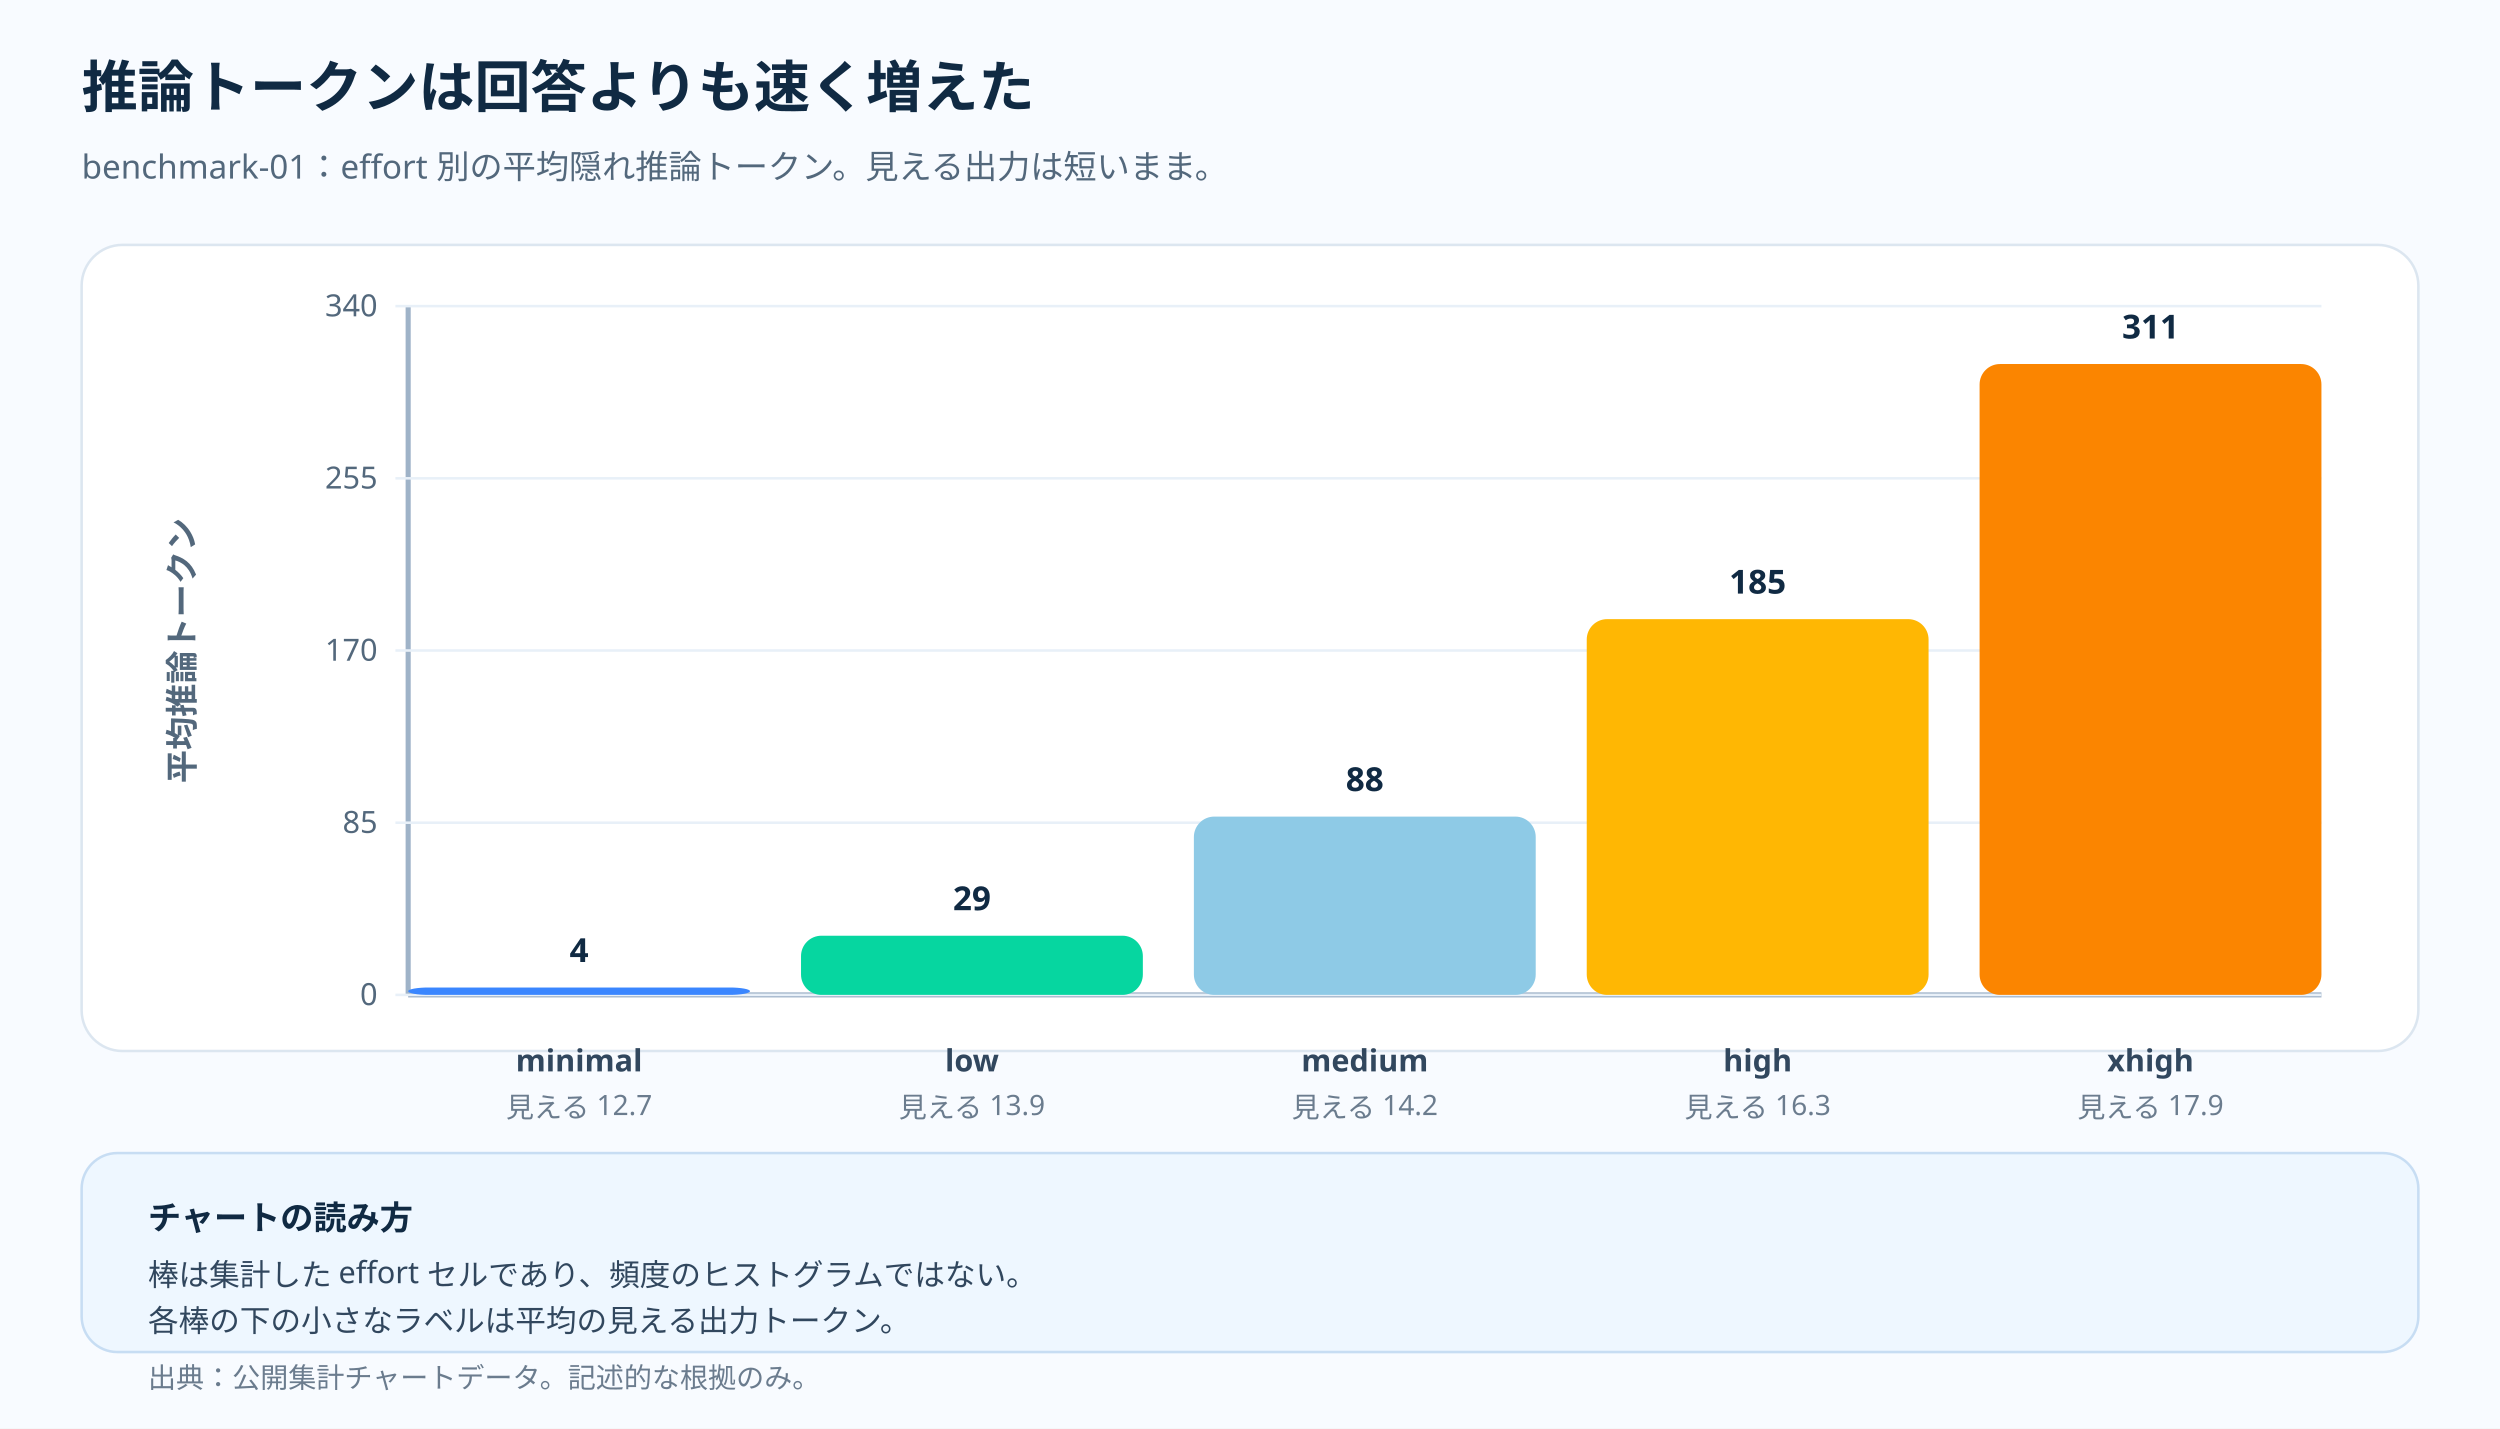
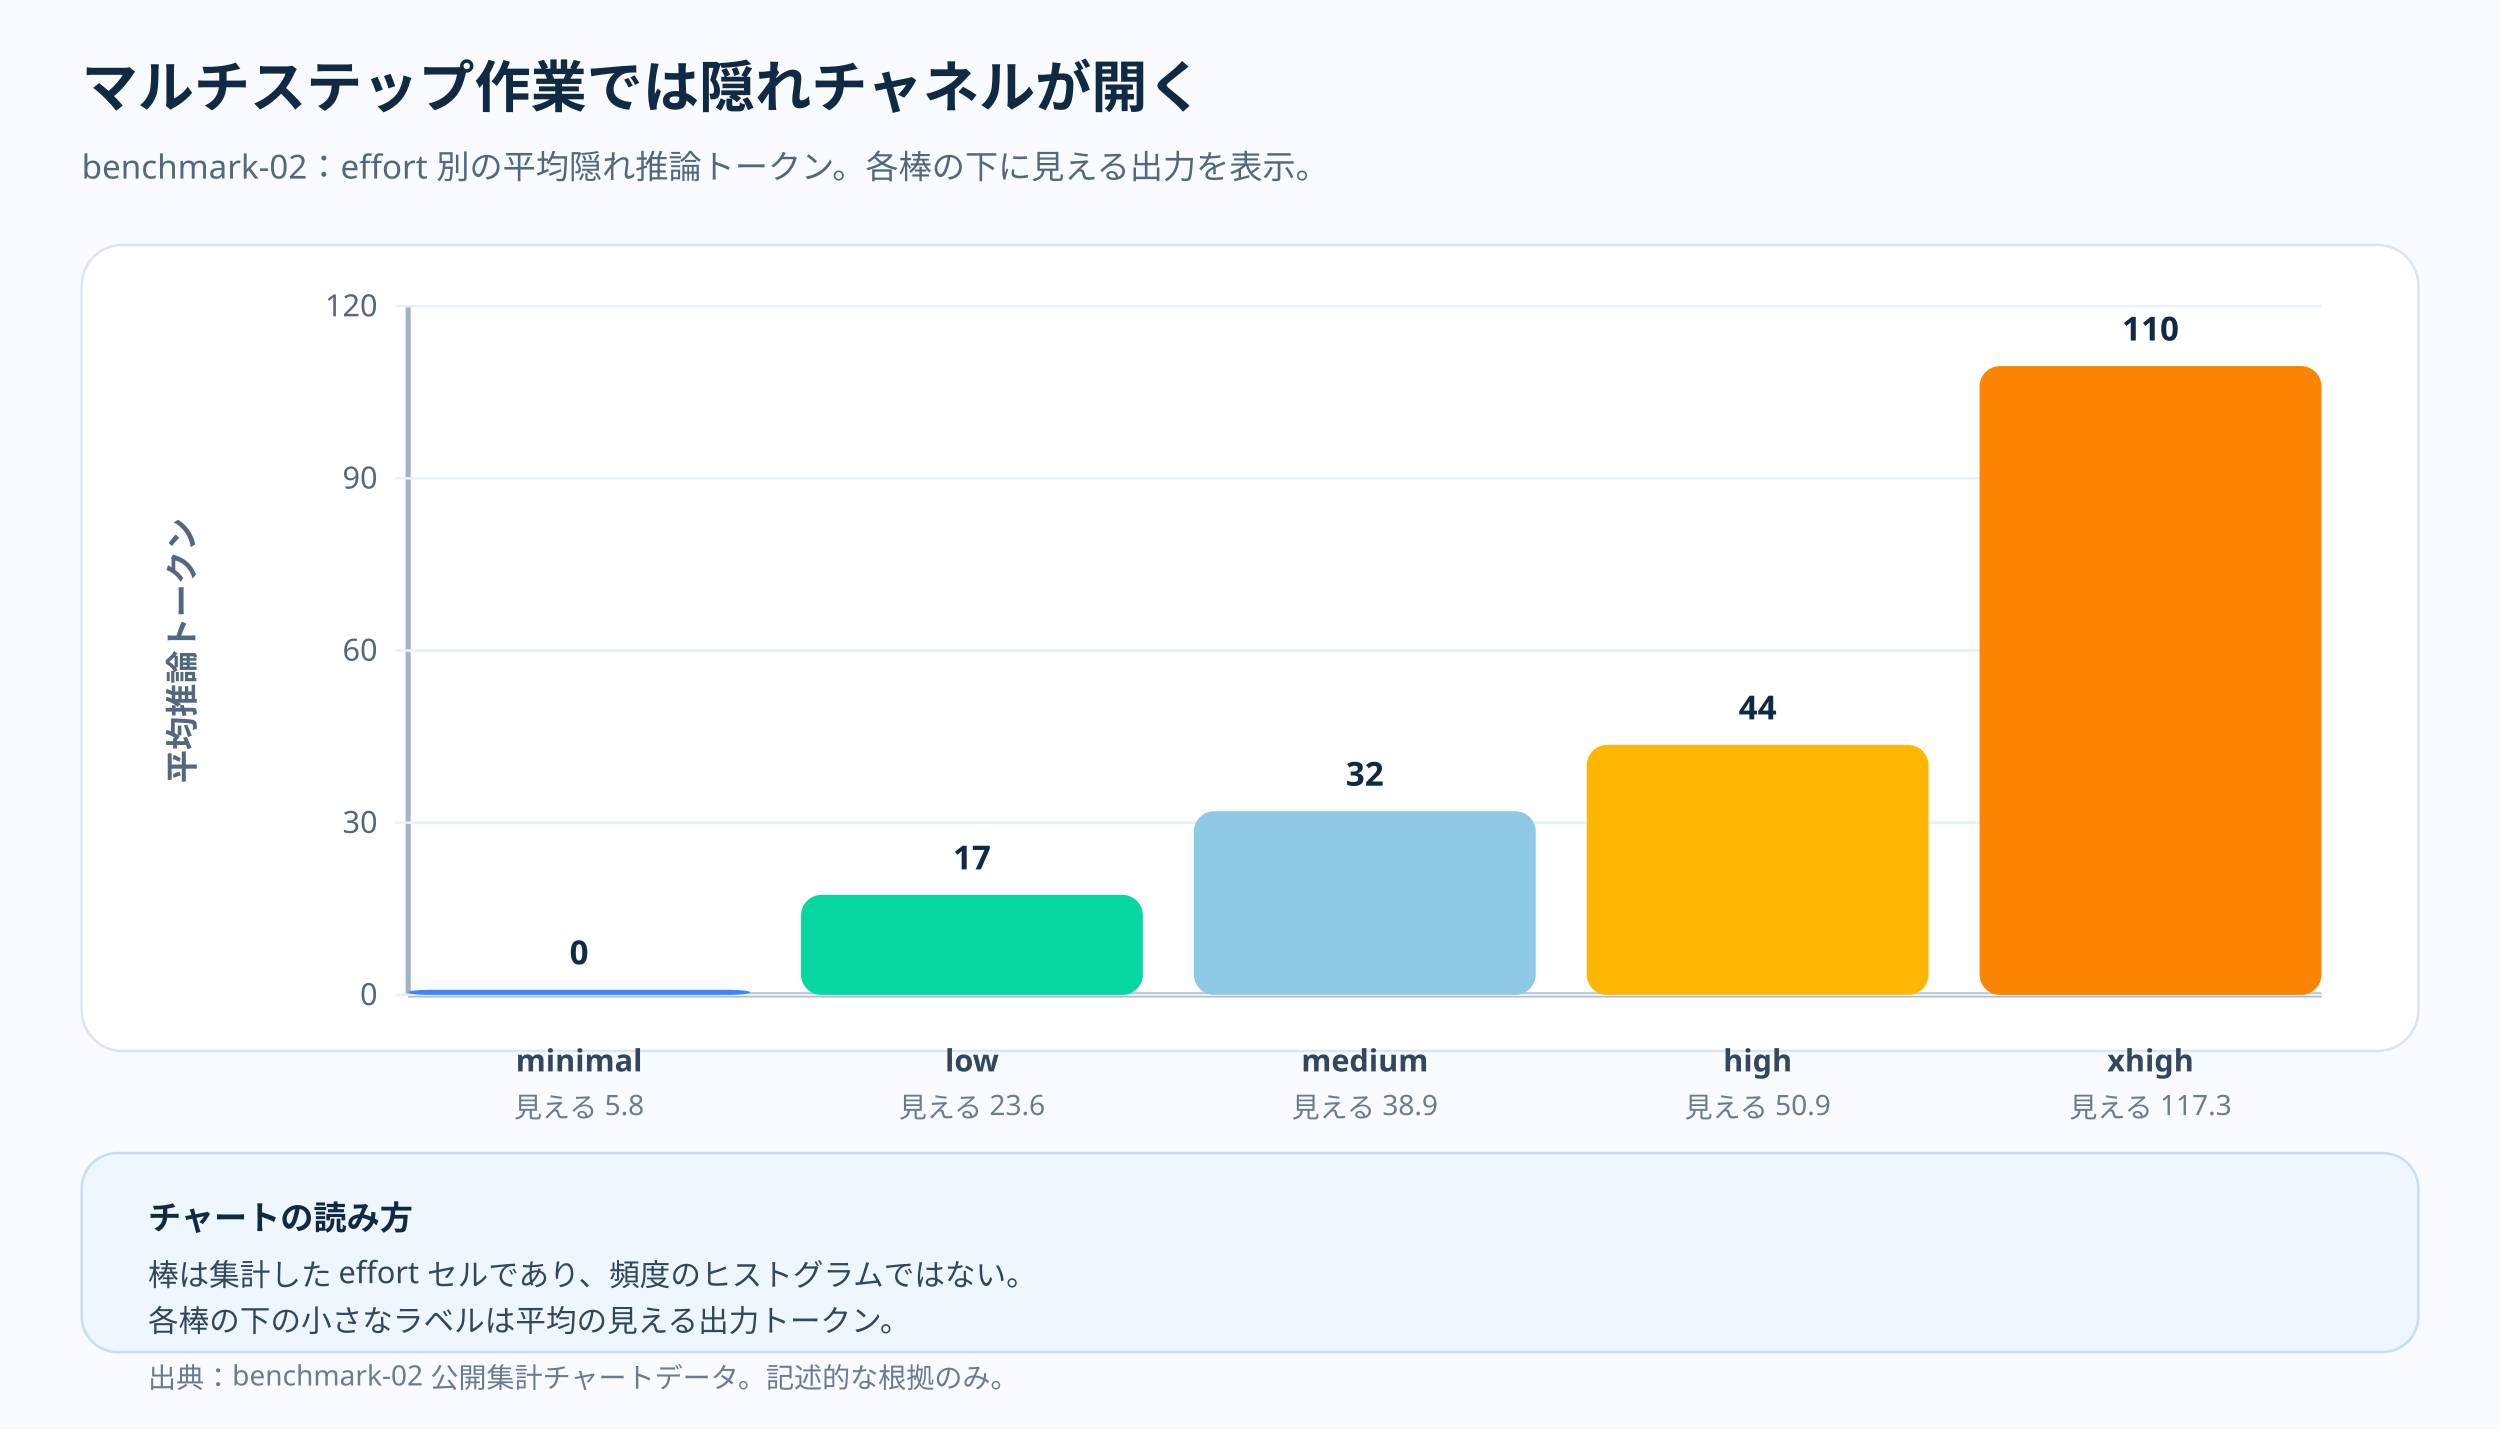
<svg xmlns="http://www.w3.org/2000/svg" role="img" aria-labelledby="title desc" viewBox="0 0 980 560">
  <rect width="980" height="560" fill="#f8fbff" />
-   <text x="32" y="42" font-family="Segoe UI, system-ui, sans-serif" font-size="22" font-weight="700" fill="#102a43">推論トークンは回答よりも速く増えた</text>
-   <text x="32" y="70" font-family="Segoe UI, system-ui, sans-serif" font-size="13" fill="#53687c">benchmark-01：effort 別の平均隠れ推論トークン。見える出力は短いまま。</text>
+   <text x="32" y="42" font-family="Segoe UI, system-ui, sans-serif" font-size="22" font-weight="700" fill="#102a43">マルチステップ作業では隠れチャネルが開く</text>
+   <text x="32" y="70" font-family="Segoe UI, system-ui, sans-serif" font-size="13" fill="#53687c">benchmark-02：effort 別の平均隠れ推論トークン。各棒の下に見える出力を表示。</text>
  <rect x="32" y="96" width="916" height="316" rx="16" fill="#fff" stroke="#dce6f0" />
  <line x1="160" y1="390" x2="910" y2="390" stroke="#9fb3c8" stroke-width="2" />
  <line x1="160" y1="120" x2="160" y2="390" stroke="#9fb3c8" stroke-width="2" />
  <line x1="155" y1="390.0" x2="910" y2="390.0" stroke="#e8f0f8" />
  <text x="148" y="394.0" text-anchor="end" font-family="Segoe UI, system-ui, sans-serif" font-size="12" fill="#53687c">0</text>
  <line x1="155" y1="322.5" x2="910" y2="322.5" stroke="#e8f0f8" />
-   <text x="148" y="326.5" text-anchor="end" font-family="Segoe UI, system-ui, sans-serif" font-size="12" fill="#53687c">85</text>
+   <text x="148" y="326.5" text-anchor="end" font-family="Segoe UI, system-ui, sans-serif" font-size="12" fill="#53687c">30</text>
  <line x1="155" y1="255.0" x2="910" y2="255.0" stroke="#e8f0f8" />
-   <text x="148" y="259.0" text-anchor="end" font-family="Segoe UI, system-ui, sans-serif" font-size="12" fill="#53687c">170</text>
+   <text x="148" y="259.0" text-anchor="end" font-family="Segoe UI, system-ui, sans-serif" font-size="12" fill="#53687c">60</text>
  <line x1="155" y1="187.5" x2="910" y2="187.5" stroke="#e8f0f8" />
-   <text x="148" y="191.5" text-anchor="end" font-family="Segoe UI, system-ui, sans-serif" font-size="12" fill="#53687c">255</text>
+   <text x="148" y="191.5" text-anchor="end" font-family="Segoe UI, system-ui, sans-serif" font-size="12" fill="#53687c">90</text>
  <line x1="155" y1="120.0" x2="910" y2="120.0" stroke="#e8f0f8" />
-   <text x="148" y="124.0" text-anchor="end" font-family="Segoe UI, system-ui, sans-serif" font-size="12" fill="#53687c">340</text>
+   <text x="148" y="124.0" text-anchor="end" font-family="Segoe UI, system-ui, sans-serif" font-size="12" fill="#53687c">120</text>
  <text x="76" y="255.0" transform="rotate(-90 76 255.0)" text-anchor="middle" font-family="Segoe UI, system-ui, sans-serif" font-size="13" font-weight="700" fill="#53687c">平均推論トークン</text>
-   <rect x="160.0" y="387.1" width="134.0" height="2.9" rx="8" fill="#3a86ff" />
-   <text x="227.0" y="377.1" text-anchor="middle" font-family="Segoe UI, system-ui, sans-serif" font-size="13" font-weight="700" fill="#102a43">4</text>
+   <rect x="160.0" y="388.0" width="134.0" height="2.0" rx="8" fill="#3a86ff" />
+   <text x="227.0" y="378.0" text-anchor="middle" font-family="Segoe UI, system-ui, sans-serif" font-size="13" font-weight="700" fill="#102a43">0</text>
  <text x="227.0" y="420" text-anchor="middle" font-family="Segoe UI, system-ui, sans-serif" font-size="12" font-weight="700" fill="#31475e">minimal</text>
-   <text x="227.0" y="438" text-anchor="middle" font-family="Segoe UI, system-ui, sans-serif" font-size="11" fill="#6b7c8e">見える 12.7</text>
-   <rect x="314.0" y="366.8" width="134.0" height="23.2" rx="8" fill="#06d6a0" />
-   <text x="381.0" y="356.8" text-anchor="middle" font-family="Segoe UI, system-ui, sans-serif" font-size="13" font-weight="700" fill="#102a43">29</text>
+   <text x="227.0" y="438" text-anchor="middle" font-family="Segoe UI, system-ui, sans-serif" font-size="11" fill="#6b7c8e">見える 5.8</text>
+   <rect x="314.0" y="350.8" width="134.0" height="39.2" rx="8" fill="#06d6a0" />
+   <text x="381.0" y="340.8" text-anchor="middle" font-family="Segoe UI, system-ui, sans-serif" font-size="13" font-weight="700" fill="#102a43">17</text>
  <text x="381.0" y="420" text-anchor="middle" font-family="Segoe UI, system-ui, sans-serif" font-size="12" font-weight="700" fill="#31475e">low</text>
-   <text x="381.0" y="438" text-anchor="middle" font-family="Segoe UI, system-ui, sans-serif" font-size="11" fill="#6b7c8e">見える 13.9</text>
-   <rect x="468.0" y="320.1" width="134.0" height="69.9" rx="8" fill="#8ecae6" />
-   <text x="535.0" y="310.1" text-anchor="middle" font-family="Segoe UI, system-ui, sans-serif" font-size="13" font-weight="700" fill="#102a43">88</text>
+   <text x="381.0" y="438" text-anchor="middle" font-family="Segoe UI, system-ui, sans-serif" font-size="11" fill="#6b7c8e">見える 23.6</text>
+   <rect x="468.0" y="318.0" width="134.0" height="72.0" rx="8" fill="#8ecae6" />
+   <text x="535.0" y="308.0" text-anchor="middle" font-family="Segoe UI, system-ui, sans-serif" font-size="13" font-weight="700" fill="#102a43">32</text>
  <text x="535.0" y="420" text-anchor="middle" font-family="Segoe UI, system-ui, sans-serif" font-size="12" font-weight="700" fill="#31475e">medium</text>
-   <text x="535.0" y="438" text-anchor="middle" font-family="Segoe UI, system-ui, sans-serif" font-size="11" fill="#6b7c8e">見える 14.2</text>
-   <rect x="622.0" y="242.7" width="134.0" height="147.3" rx="8" fill="#ffb703" />
-   <text x="689.0" y="232.7" text-anchor="middle" font-family="Segoe UI, system-ui, sans-serif" font-size="13" font-weight="700" fill="#102a43">185</text>
+   <text x="535.0" y="438" text-anchor="middle" font-family="Segoe UI, system-ui, sans-serif" font-size="11" fill="#6b7c8e">見える 38.9</text>
+   <rect x="622.0" y="292.0" width="134.0" height="98.0" rx="8" fill="#ffb703" />
+   <text x="689.0" y="282.0" text-anchor="middle" font-family="Segoe UI, system-ui, sans-serif" font-size="13" font-weight="700" fill="#102a43">44</text>
  <text x="689.0" y="420" text-anchor="middle" font-family="Segoe UI, system-ui, sans-serif" font-size="12" font-weight="700" fill="#31475e">high</text>
-   <text x="689.0" y="438" text-anchor="middle" font-family="Segoe UI, system-ui, sans-serif" font-size="11" fill="#6b7c8e">見える 16.3</text>
-   <rect x="776.0" y="142.7" width="134.0" height="247.3" rx="8" fill="#fb8500" />
-   <text x="843.0" y="132.7" text-anchor="middle" font-family="Segoe UI, system-ui, sans-serif" font-size="13" font-weight="700" fill="#102a43">311</text>
+   <text x="689.0" y="438" text-anchor="middle" font-family="Segoe UI, system-ui, sans-serif" font-size="11" fill="#6b7c8e">見える 50.9</text>
+   <rect x="776.0" y="143.5" width="134.0" height="246.5" rx="8" fill="#fb8500" />
+   <text x="843.0" y="133.5" text-anchor="middle" font-family="Segoe UI, system-ui, sans-serif" font-size="13" font-weight="700" fill="#102a43">110</text>
  <text x="843.0" y="420" text-anchor="middle" font-family="Segoe UI, system-ui, sans-serif" font-size="12" font-weight="700" fill="#31475e">xhigh</text>
-   <text x="843.0" y="438" text-anchor="middle" font-family="Segoe UI, system-ui, sans-serif" font-size="11" fill="#6b7c8e">見える 17.9</text>
+   <text x="843.0" y="438" text-anchor="middle" font-family="Segoe UI, system-ui, sans-serif" font-size="11" fill="#6b7c8e">見える 117.3</text>
  <rect x="32" y="452" width="916" height="78" rx="14" fill="#eef7ff" stroke="#c7ddf3" />
  <text x="58" y="482" font-family="Segoe UI, system-ui, sans-serif" font-size="13" font-weight="700" fill="#102a43">チャートの読み方</text>
  <text x="58" y="504" font-family="Segoe UI, system-ui, sans-serif" font-size="12" fill="#31475e">棒は集計した effort セルであり、頻度のヒストグラムではない。</text>
  <text x="58" y="522" font-family="Segoe UI, system-ui, sans-serif" font-size="12" fill="#31475e">各棒の下の小さなラベルは平均の見える出力トークン。</text>
-   <text x="58" y="544" font-family="Segoe UI, system-ui, sans-serif" font-size="11" fill="#6b7c8e">出典：公開集計チャートデータ。記述的な根拠のみ。</text>
+   <text x="58" y="544" font-family="Segoe UI, system-ui, sans-serif" font-size="11" fill="#6b7c8e">出典：benchmark-02 公開集計チャートデータ。記述的な根拠のみ。</text>
</svg>
